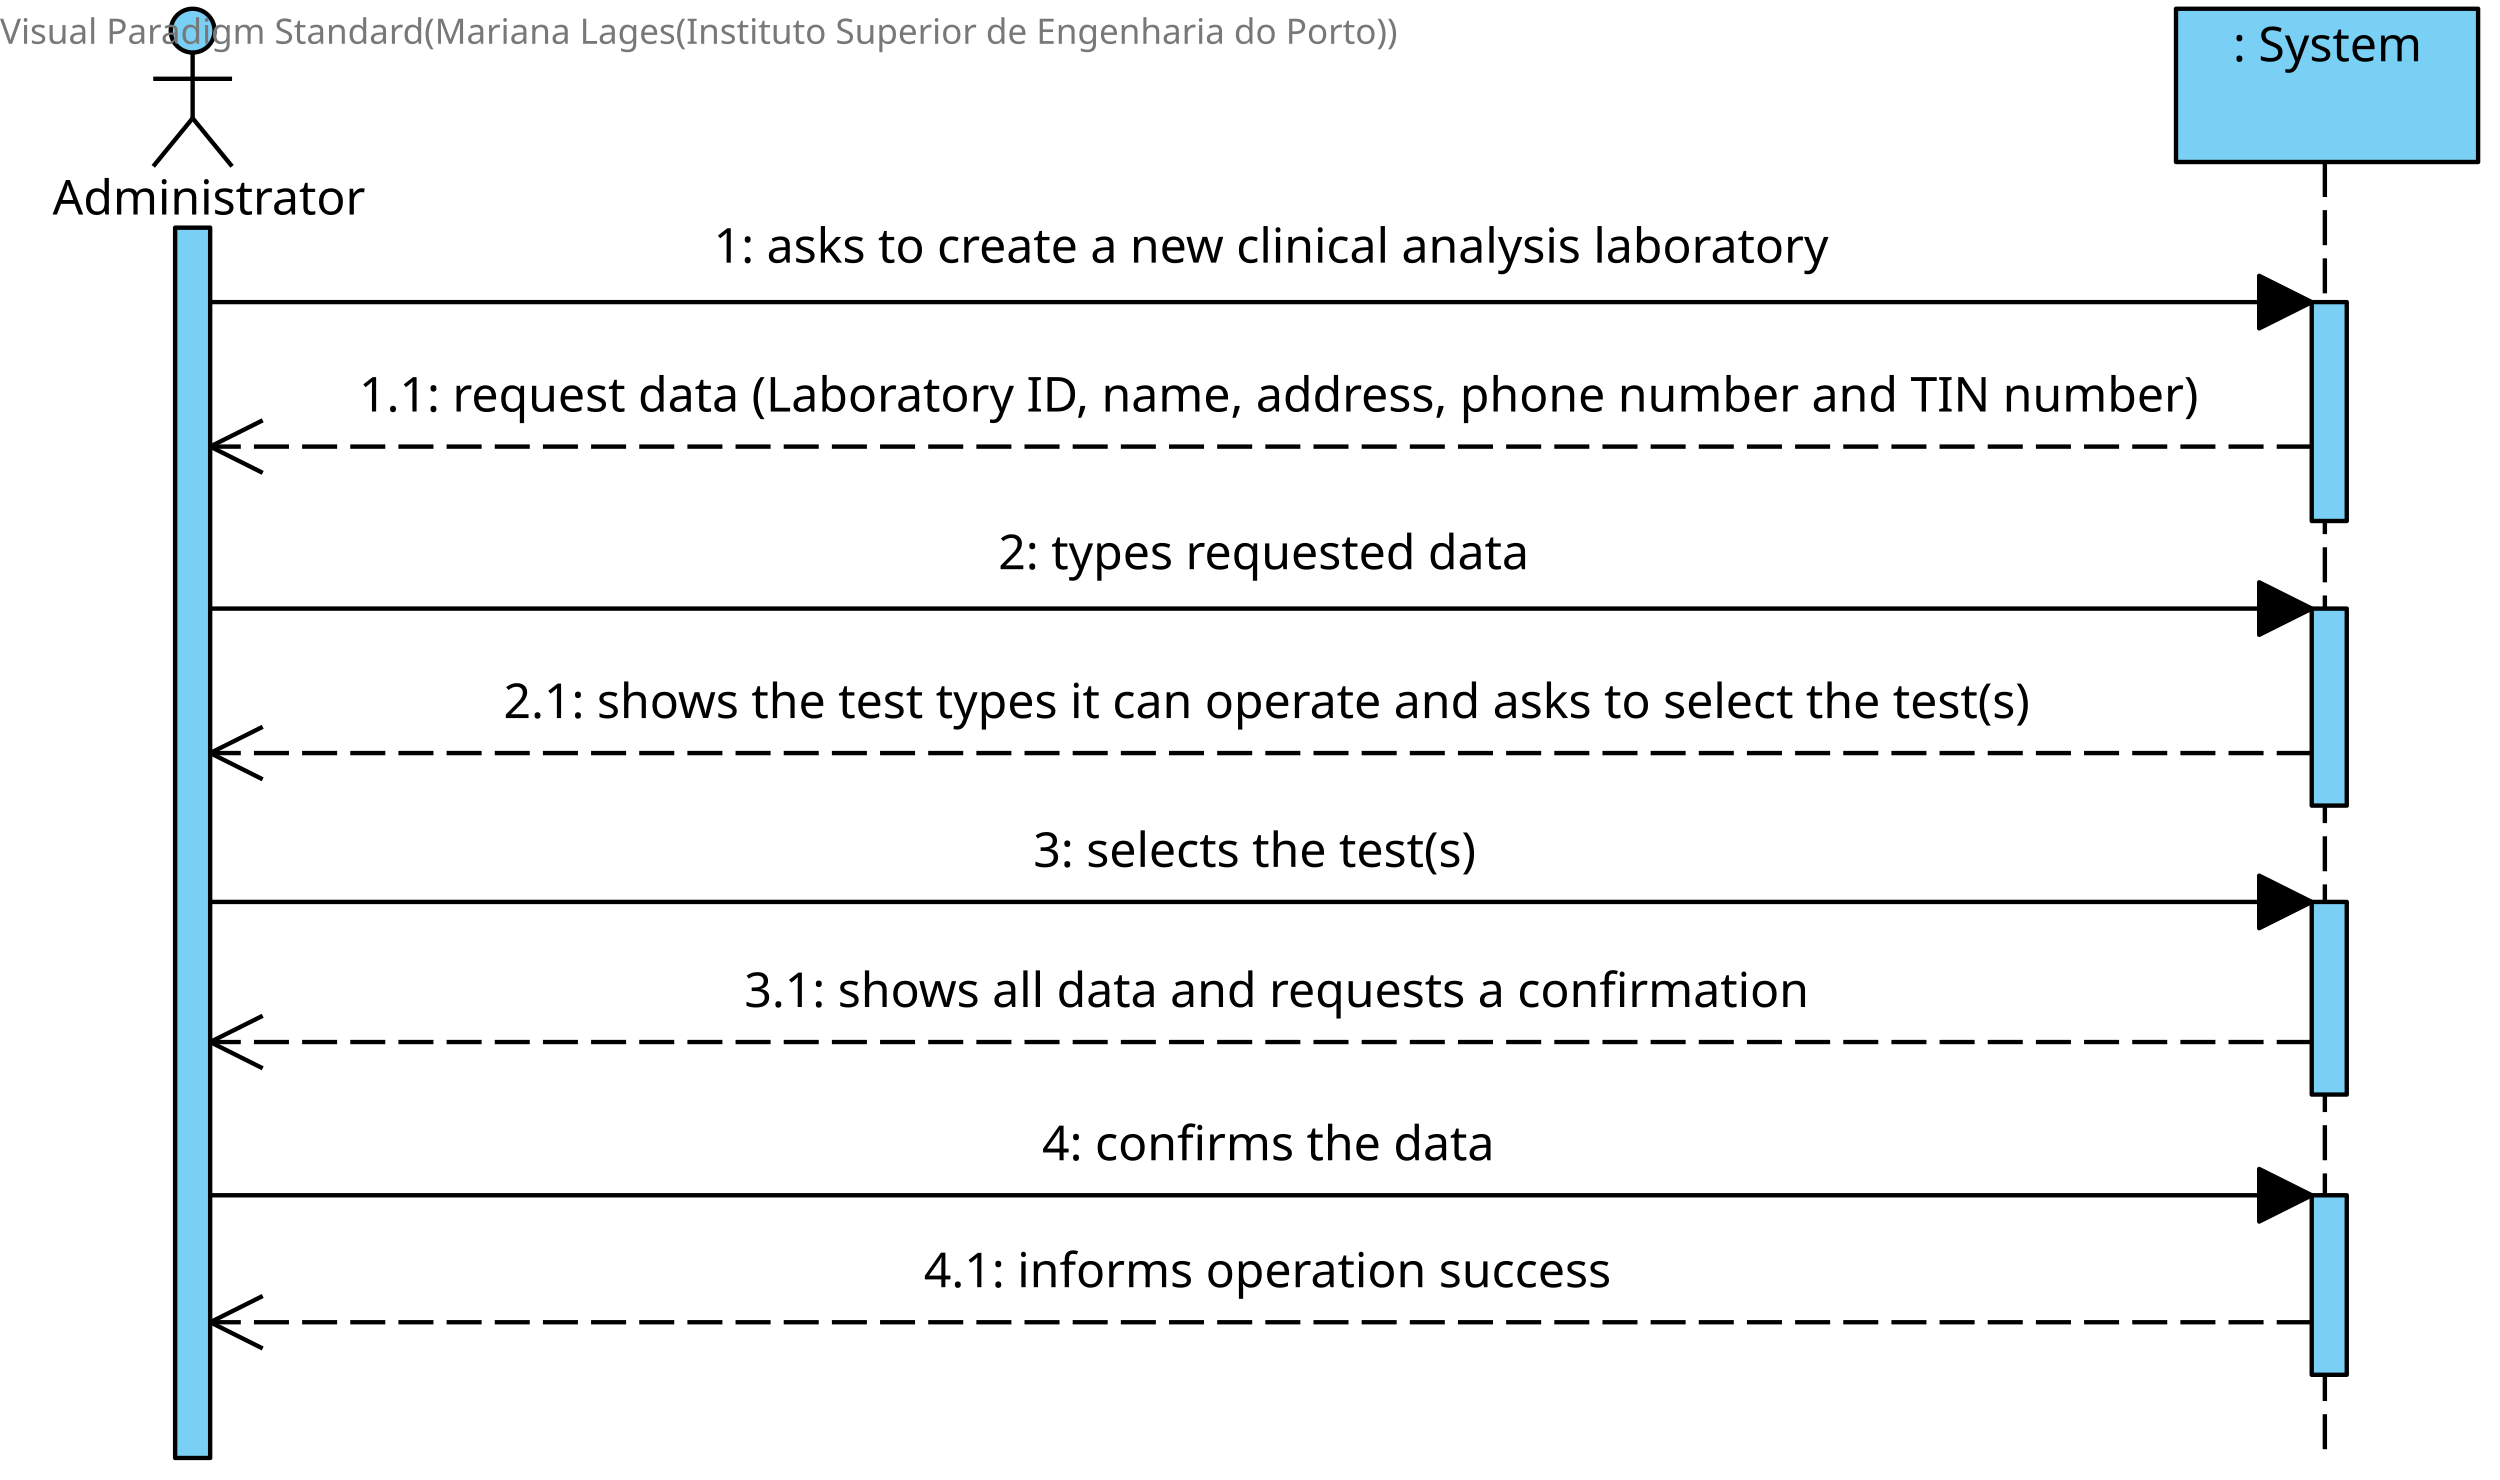
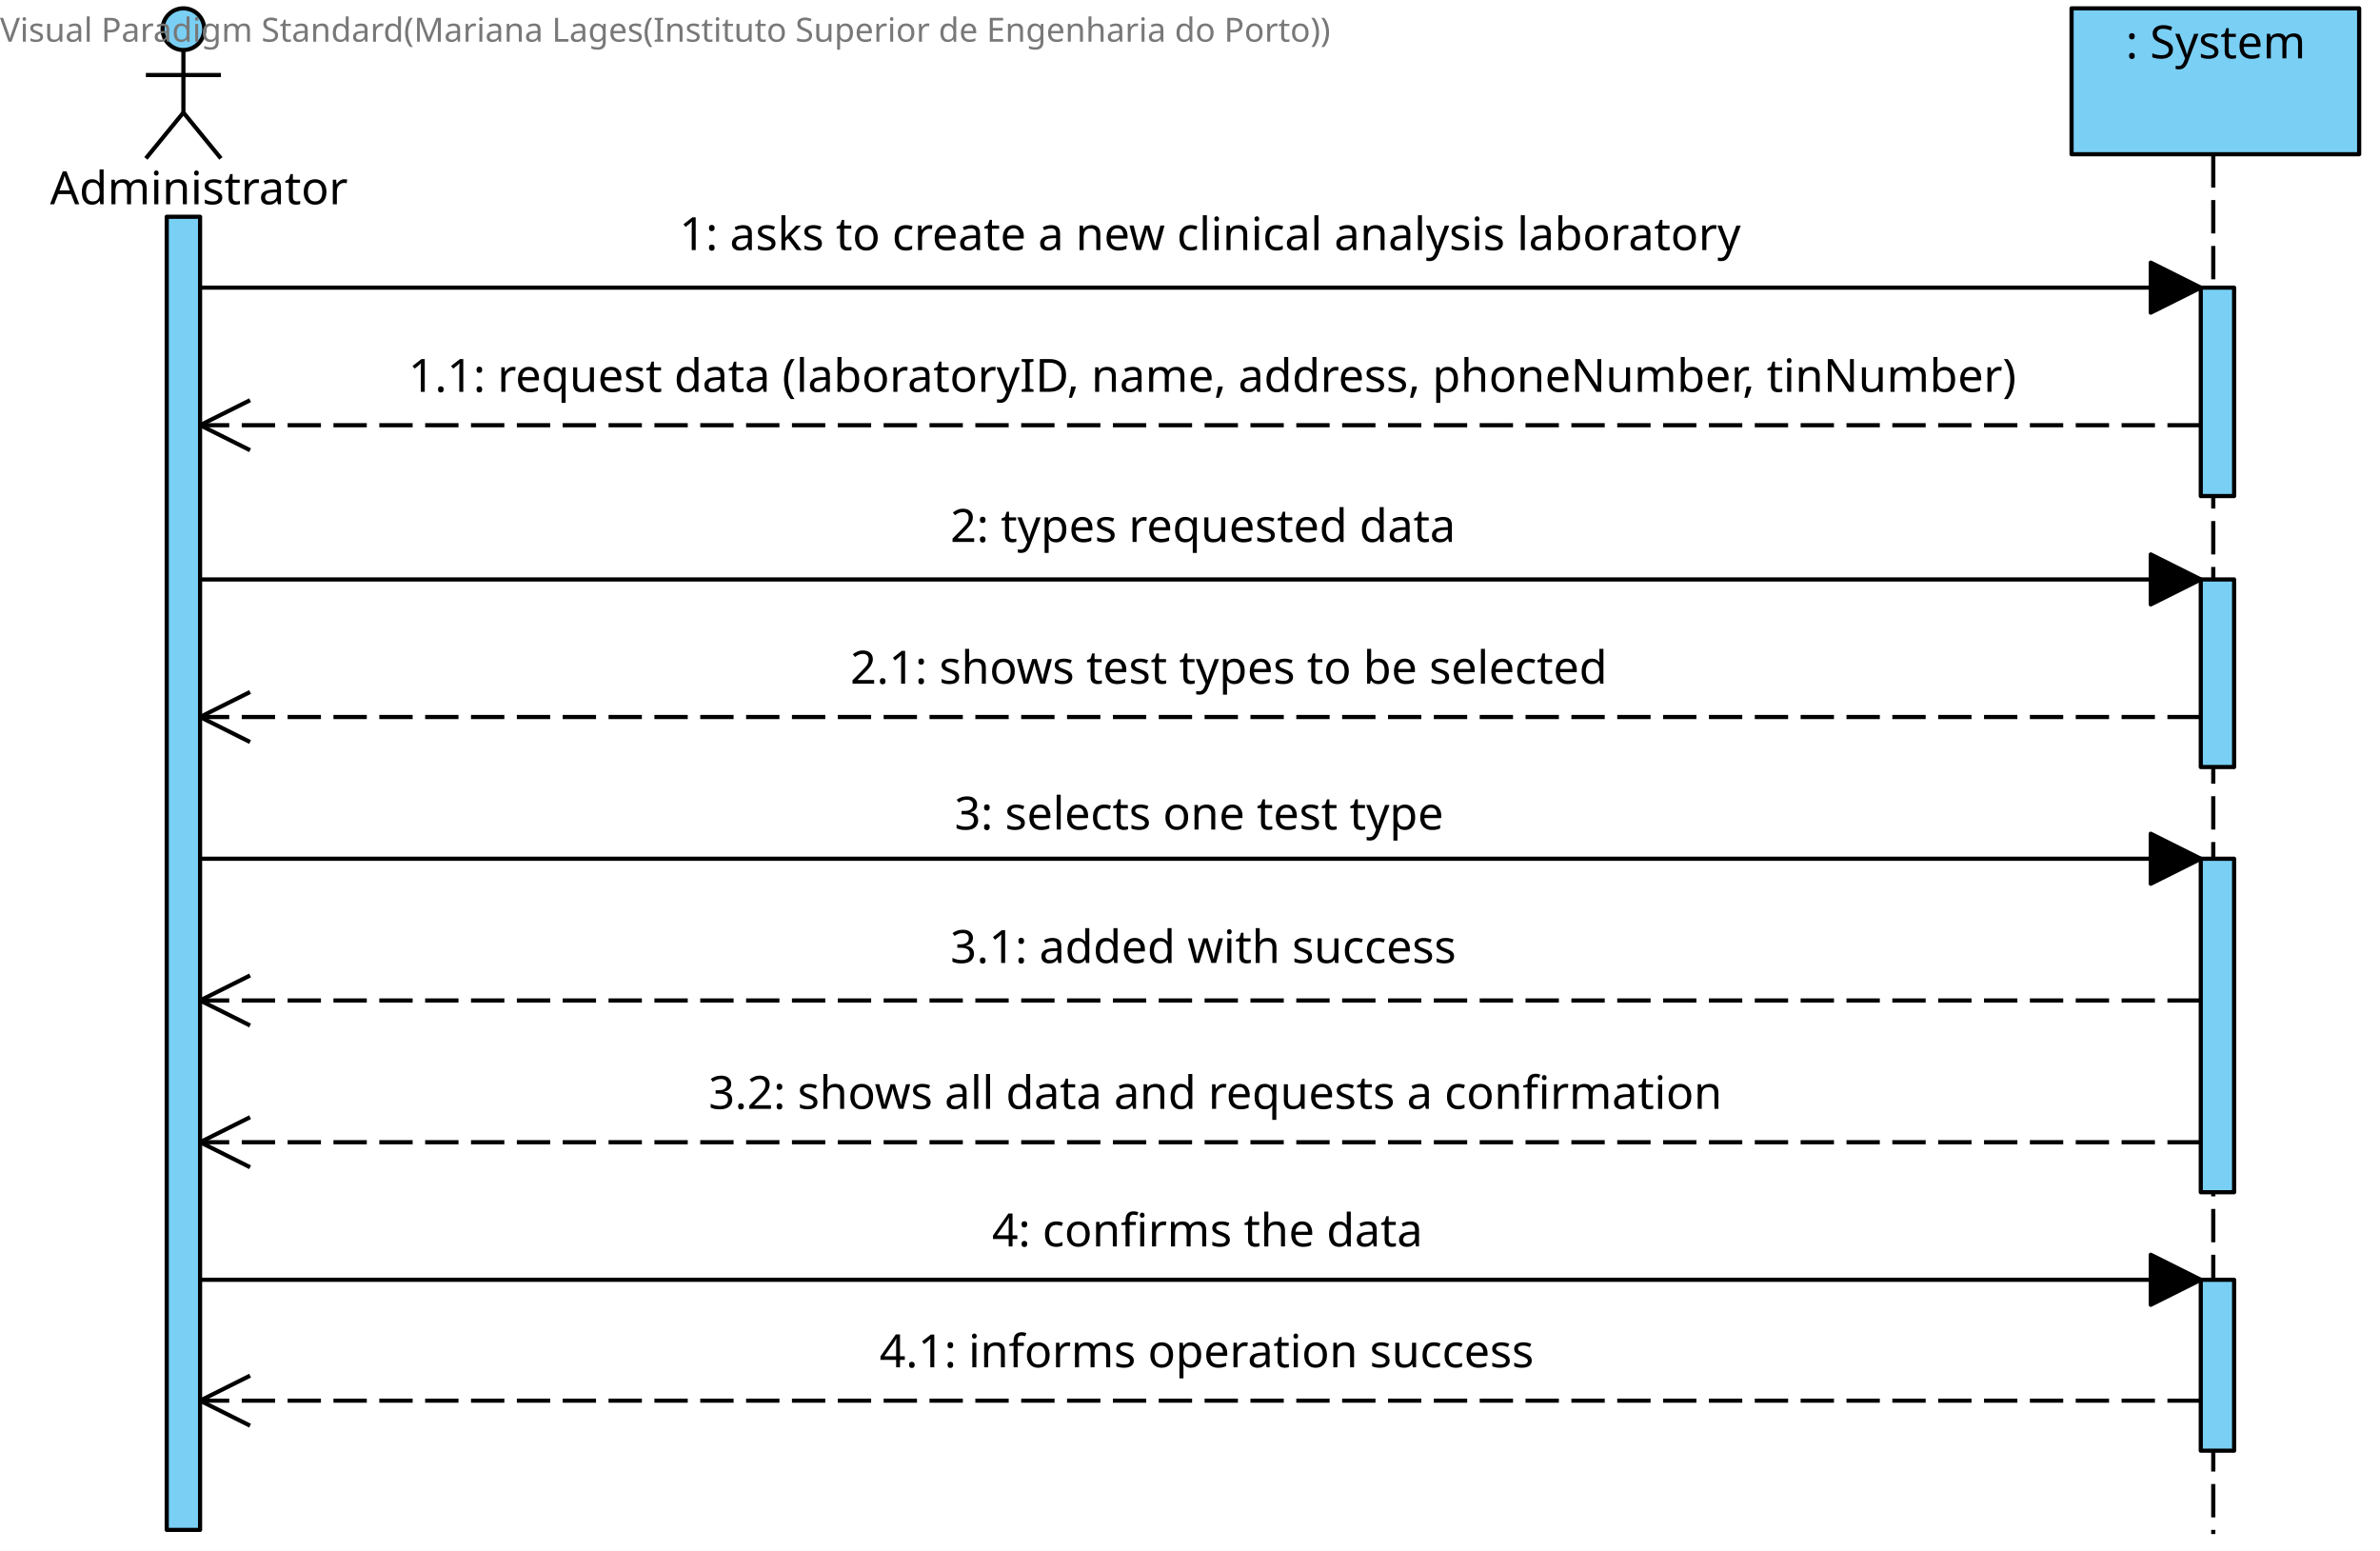
- <svg xmlns="http://www.w3.org/2000/svg" fill-opacity="0" color-rendering="auto" color-interpolation="auto" text-rendering="auto" stroke="rgb(0,0,0)" stroke-linecap="square" width="571" stroke-miterlimit="10" shape-rendering="auto" stroke-opacity="0" fill="rgb(0,0,0)" stroke-dasharray="none" font-weight="normal" stroke-width="1" height="338" font-family="'Dialog'" font-style="normal" stroke-linejoin="miter" font-size="12px" stroke-dashoffset="0" image-rendering="auto">
+ <svg xmlns="http://www.w3.org/2000/svg" fill-opacity="0" color-rendering="auto" color-interpolation="auto" text-rendering="auto" stroke="rgb(0,0,0)" stroke-linecap="square" width="571" stroke-miterlimit="10" shape-rendering="auto" stroke-opacity="0" fill="rgb(0,0,0)" stroke-dasharray="none" font-weight="normal" stroke-width="1" height="372" font-family="'Dialog'" font-style="normal" stroke-linejoin="miter" font-size="12px" stroke-dashoffset="0" image-rendering="auto">
  <defs id="genericDefs" />
  <g>
    <defs id="defs1">
      <clipPath clipPathUnits="userSpaceOnUse" id="clipPath1">
-         <path d="M-7 -7 L71 -7 L71 343 L-7 343 L-7 -7 Z" />
+         <path d="M-7 -7 L71 -7 L71 377 L-7 377 L-7 -7 Z" />
      </clipPath>
      <clipPath clipPathUnits="userSpaceOnUse" id="clipPath2">
-         <path d="M-7 -7 L81 -7 L81 343 L-7 343 L-7 -7 Z" />
+         <path d="M-7 -7 L81 -7 L81 377 L-7 377 L-7 -7 Z" />
      </clipPath>
      <clipPath clipPathUnits="userSpaceOnUse" id="clipPath3">
-         <path d="M-7 -7 L19 -7 L19 55 L-7 55 L-7 -7 Z" />
+         <path d="M-7 -7 L19 -7 L19 91 L-7 91 L-7 -7 Z" />
      </clipPath>
      <clipPath clipPathUnits="userSpaceOnUse" id="clipPath4">
        <path d="M-7 -7 L19 -7 L19 61 L-7 61 L-7 -7 Z" />
      </clipPath>
      <clipPath clipPathUnits="userSpaceOnUse" id="clipPath5">
        <path d="M-7 -7 L19 -7 L19 52 L-7 52 L-7 -7 Z" />
      </clipPath>
      <clipPath clipPathUnits="userSpaceOnUse" id="clipPath6">
        <path d="M-7 -7 L19 -7 L19 56 L-7 56 L-7 -7 Z" />
      </clipPath>
      <clipPath clipPathUnits="userSpaceOnUse" id="clipPath7">
        <path d="M-85 -15 L170 -15 L170 30 L-85 30 L-85 -15 Z" />
      </clipPath>
      <clipPath clipPathUnits="userSpaceOnUse" id="clipPath8">
        <path d="M-70 -15 L140 -15 L140 30 L-70 30 L-70 -15 Z" />
      </clipPath>
      <clipPath clipPathUnits="userSpaceOnUse" id="clipPath9">
        <path d="M0 0 L584 0 L584 104 L0 104 L0 0 Z" />
      </clipPath>
      <clipPath clipPathUnits="userSpaceOnUse" id="clipPath10">
-         <path d="M89 18 L89 33 L4 33 L4 18 ZM419 29 L419 44 L155 44 L155 29 ZM494 63 L494 78 L75 78 L75 63 ZM0 0 L0 104 L220 104 L220 99 L355 99 L355 104 L584 104 L584 0 Z" />
+         <path d="M89 18 L89 33 L4 33 L4 18 ZM419 29 L419 44 L155 44 L155 29 ZM476 63 L476 78 L91 78 L91 63 ZM0 0 L0 104 L220 104 L220 99 L355 99 L355 104 L584 104 L584 0 Z" />
      </clipPath>
      <clipPath clipPathUnits="userSpaceOnUse" id="clipPath11">
-         <path d="M494 30 L494 45 L75 45 L75 30 ZM355 66 L355 81 L220 81 L220 66 ZM0 0 L0 104 L107 104 L107 100 L461 100 L461 104 L584 104 L584 0 L419 0 L419 11 L155 11 L155 0 Z" />
+         <path d="M476 30 L476 45 L91 45 L91 30 ZM355 66 L355 81 L220 81 L220 66 ZM0 0 L0 104 L197 104 L197 100 L392 100 L392 104 L584 104 L584 0 L419 0 L419 11 L155 11 L155 0 Z" />
      </clipPath>
      <clipPath clipPathUnits="userSpaceOnUse" id="clipPath12">
-         <path d="M355 29 L355 44 L220 44 L220 29 ZM461 63 L461 78 L107 78 L107 63 ZM0 0 L0 104 L229 104 L229 97 L348 97 L348 104 L584 104 L584 0 L494 0 L494 8 L75 8 L75 0 Z" />
+         <path d="M355 29 L355 44 L220 44 L220 29 ZM392 63 L392 78 L197 78 L197 63 ZM0 0 L0 104 L221 104 L221 98 L354 98 L354 104 L584 104 L584 0 L476 0 L476 8 L91 8 L91 0 Z" />
      </clipPath>
      <clipPath clipPathUnits="userSpaceOnUse" id="clipPath13">
-         <path d="M461 30 L461 45 L107 45 L107 30 ZM348 64 L348 79 L229 79 L229 64 ZM0 0 L0 104 L162 104 L162 96 L412 96 L412 104 L584 104 L584 0 L355 0 L355 11 L220 11 L220 0 Z" />
+         <path d="M392 30 L392 45 L197 45 L197 30 ZM354 65 L354 80 L221 80 L221 65 ZM0 0 L0 104 L221 104 L221 97 L359 97 L359 104 L584 104 L584 0 L355 0 L355 11 L220 11 L220 0 Z" />
      </clipPath>
      <clipPath clipPathUnits="userSpaceOnUse" id="clipPath14">
-         <path d="M348 30 L348 45 L229 45 L229 30 ZM412 62 L412 77 L162 77 L162 62 ZM0 0 L0 104 L230 104 L230 97 L347 97 L347 104 L584 104 L584 0 L461 0 L461 11 L107 11 L107 0 Z" />
+         <path d="M354 31 L354 46 L221 46 L221 31 ZM359 63 L359 78 L221 78 L221 63 ZM0 0 L0 104 L162 104 L162 98 L412 98 L412 104 L584 104 L584 0 L392 0 L392 11 L197 11 L197 0 Z" />
      </clipPath>
      <clipPath clipPathUnits="userSpaceOnUse" id="clipPath15">
-         <path d="M412 30 L412 45 L162 45 L162 30 ZM347 65 L347 80 L230 80 L230 65 ZM0 0 L0 104 L204 104 L204 94 L374 94 L374 104 L584 104 L584 0 L348 0 L348 13 L229 13 L229 0 Z" />
+         <path d="M412 30 L412 45 L162 45 L162 30 ZM347 63 L347 78 L230 78 L230 63 ZM0 0 L0 104 L204 104 L204 92 L374 92 L374 104 L584 104 L584 0 L359 0 L359 10 L221 10 L221 0 Z" />
      </clipPath>
      <clipPath clipPathUnits="userSpaceOnUse" id="clipPath16">
-         <path d="M347 30 L347 45 L230 45 L230 30 ZM374 59 L374 74 L204 74 L204 59 ZM0 0 L0 104 L584 104 L584 0 L412 0 L412 10 L162 10 L162 0 Z" />
+         <path d="M347 30 L347 45 L230 45 L230 30 ZM374 59 L374 74 L204 74 L204 59 ZM0 0 L0 104 L584 104 L584 0 L412 0 L412 12 L162 12 L162 0 Z" />
      </clipPath>
      <clipPath clipPathUnits="userSpaceOnUse" id="clipPath17">
        <path d="M347 1 L347 16 L230 16 L230 1 ZM374 30 L374 45 L204 45 L204 30 ZM0 0 L0 104 L584 104 L584 0 Z" />
      </clipPath>
      <clipPath clipPathUnits="userSpaceOnUse" id="clipPath18">
+         <path d="M359 29 L359 44 L221 44 L221 29 ZM412 64 L412 79 L162 79 L162 64 ZM0 0 L0 104 L230 104 L230 97 L347 97 L347 104 L584 104 L584 0 L354 0 L354 12 L221 12 L221 0 Z" />
+       </clipPath>
+       <clipPath clipPathUnits="userSpaceOnUse" id="clipPath19">
+         <path d="M-138 -15 L276 -15 L276 30 L-138 30 L-138 -15 Z" />
+       </clipPath>
+       <clipPath clipPathUnits="userSpaceOnUse" id="clipPath20">
        <path d="M-170 -15 L340 -15 L340 30 L-170 30 L-170 -15 Z" />
      </clipPath>
-       <clipPath clipPathUnits="userSpaceOnUse" id="clipPath19">
+       <clipPath clipPathUnits="userSpaceOnUse" id="clipPath21">
        <path d="M-117 -15 L234 -15 L234 30 L-117 30 L-117 -15 Z" />
      </clipPath>
-       <clipPath clipPathUnits="userSpaceOnUse" id="clipPath20">
+       <clipPath clipPathUnits="userSpaceOnUse" id="clipPath22">
        <path d="M-250 -15 L500 -15 L500 30 L-250 30 L-250 -15 Z" />
      </clipPath>
-       <clipPath clipPathUnits="userSpaceOnUse" id="clipPath21">
-         <path d="M-119 -15 L238 -15 L238 30 L-119 30 L-119 -15 Z" />
-       </clipPath>
-       <clipPath clipPathUnits="userSpaceOnUse" id="clipPath22">
-         <path d="M-354 -15 L708 -15 L708 30 L-354 30 L-354 -15 Z" />
-       </clipPath>
      <clipPath clipPathUnits="userSpaceOnUse" id="clipPath23">
+         <path d="M-133 -15 L266 -15 L266 30 L-133 30 L-133 -15 Z" />
+       </clipPath>
+       <clipPath clipPathUnits="userSpaceOnUse" id="clipPath24">
+         <path d="M-195 -15 L390 -15 L390 30 L-195 30 L-195 -15 Z" />
+       </clipPath>
+       <clipPath clipPathUnits="userSpaceOnUse" id="clipPath25">
        <path d="M-135 -15 L270 -15 L270 30 L-135 30 L-135 -15 Z" />
      </clipPath>
-       <clipPath clipPathUnits="userSpaceOnUse" id="clipPath24">
-         <path d="M-419 -15 L838 -15 L838 30 L-419 30 L-419 -15 Z" />
-       </clipPath>
-       <clipPath clipPathUnits="userSpaceOnUse" id="clipPath25">
+       <clipPath clipPathUnits="userSpaceOnUse" id="clipPath26">
+         <path d="M-385 -15 L770 -15 L770 30 L-385 30 L-385 -15 Z" />
+       </clipPath>
+       <clipPath clipPathUnits="userSpaceOnUse" id="clipPath27">
        <path d="M-264 -15 L528 -15 L528 30 L-264 30 L-264 -15 Z" />
      </clipPath>
    </defs>
    <g fill="white" text-rendering="geometricPrecision" fill-opacity="1" stroke-opacity="1" stroke="white">
-       <rect x="0" width="571" height="338" y="0" stroke="none" />
+       <rect x="0" width="571" height="372" y="0" stroke="none" />
    </g>
    <g font-size="11px" transform="translate(14,2)" fill-opacity="1" fill="rgb(122,207,245)" text-rendering="geometricPrecision" image-rendering="optimizeQuality" font-family="sans-serif" stroke="rgb(122,207,245)" stroke-opacity="1">
      <circle r="5" clip-path="url(#clipPath1)" cx="30" cy="5" stroke="none" />
-       <rect x="26" width="8" height="281" y="50" clip-path="url(#clipPath1)" stroke="none" />
+       <rect x="26" width="8" height="315" y="50" clip-path="url(#clipPath1)" stroke="none" />
    </g>
    <g stroke-linecap="butt" font-size="11px" transform="translate(14,2)" fill-opacity="1" fill="black" text-rendering="geometricPrecision" image-rendering="optimizeQuality" font-family="sans-serif" stroke-linejoin="round" stroke="black" stroke-opacity="1" stroke-miterlimit="0">
      <circle fill="none" r="5" clip-path="url(#clipPath1)" cx="30" cy="5" />
-       <rect fill="none" x="26" width="8" height="281" y="50" clip-path="url(#clipPath1)" />
+       <rect fill="none" x="26" width="8" height="315" y="50" clip-path="url(#clipPath1)" />
      <line y2="25" fill="none" x1="30" clip-path="url(#clipPath1)" x2="30" y1="10" />
      <line y2="36" fill="none" x1="30" clip-path="url(#clipPath1)" x2="21" y1="25" />
      <line y2="36" fill="none" x1="30" clip-path="url(#clipPath1)" x2="39" y1="25" />
      <line y2="16" fill="none" x1="21" clip-path="url(#clipPath1)" x2="39" y1="16" />
    </g>
    <g font-size="11px" transform="translate(497,2)" fill-opacity="1" fill="rgb(122,207,245)" text-rendering="geometricPrecision" image-rendering="optimizeQuality" font-family="sans-serif" stroke="rgb(122,207,245)" stroke-opacity="1">
      <rect x="0" width="69" height="35" y="0" clip-path="url(#clipPath2)" stroke="none" />
    </g>
    <g stroke-linecap="butt" font-size="11px" transform="translate(497,2)" fill-opacity="1" fill="black" text-rendering="geometricPrecision" image-rendering="optimizeQuality" font-family="sans-serif" stroke-linejoin="round" stroke="black" stroke-opacity="1" stroke-miterlimit="0">
      <rect fill="none" x="0" width="69" height="35" y="0" clip-path="url(#clipPath2)" />
-       <line clip-path="url(#clipPath2)" fill="none" x1="34" x2="34" y1="35" y2="332" stroke-linejoin="bevel" stroke-dasharray="8,3" />
+       <line clip-path="url(#clipPath2)" fill="none" x1="34" x2="34" y1="35" y2="366" stroke-linejoin="bevel" stroke-dasharray="8,3" />
    </g>
    <g font-size="11px" transform="translate(528,206)" fill-opacity="1" fill="rgb(122,207,245)" text-rendering="geometricPrecision" image-rendering="optimizeQuality" font-family="sans-serif" stroke="rgb(122,207,245)" stroke-opacity="1">
-       <rect x="0" width="8" height="44" y="0" clip-path="url(#clipPath3)" stroke="none" />
+       <rect x="0" width="8" height="80" y="0" clip-path="url(#clipPath3)" stroke="none" />
    </g>
    <g stroke-linecap="butt" font-size="11px" transform="translate(528,206)" fill-opacity="1" fill="black" text-rendering="geometricPrecision" image-rendering="optimizeQuality" font-family="sans-serif" stroke-linejoin="round" stroke="black" stroke-opacity="1" stroke-miterlimit="0">
-       <rect fill="none" x="0" width="8" height="44" y="0" clip-path="url(#clipPath3)" />
+       <rect fill="none" x="0" width="8" height="80" y="0" clip-path="url(#clipPath3)" />
    </g>
    <g font-size="11px" transform="translate(528,69)" fill-opacity="1" fill="rgb(122,207,245)" text-rendering="geometricPrecision" image-rendering="optimizeQuality" font-family="sans-serif" stroke="rgb(122,207,245)" stroke-opacity="1">
      <rect x="0" width="8" height="50" y="0" clip-path="url(#clipPath4)" stroke="none" />
    </g>
    <g stroke-linecap="butt" font-size="11px" transform="translate(528,69)" fill-opacity="1" fill="black" text-rendering="geometricPrecision" image-rendering="optimizeQuality" font-family="sans-serif" stroke-linejoin="round" stroke="black" stroke-opacity="1" stroke-miterlimit="0">
      <rect fill="none" x="0" width="8" height="50" y="0" clip-path="url(#clipPath4)" />
    </g>
-     <g font-size="11px" transform="translate(528,273)" fill-opacity="1" fill="rgb(122,207,245)" text-rendering="geometricPrecision" image-rendering="optimizeQuality" font-family="sans-serif" stroke="rgb(122,207,245)" stroke-opacity="1">
+     <g font-size="11px" transform="translate(528,307)" fill-opacity="1" fill="rgb(122,207,245)" text-rendering="geometricPrecision" image-rendering="optimizeQuality" font-family="sans-serif" stroke="rgb(122,207,245)" stroke-opacity="1">
      <rect x="0" width="8" height="41" y="0" clip-path="url(#clipPath5)" stroke="none" />
    </g>
-     <g stroke-linecap="butt" font-size="11px" transform="translate(528,273)" fill-opacity="1" fill="black" text-rendering="geometricPrecision" image-rendering="optimizeQuality" font-family="sans-serif" stroke-linejoin="round" stroke="black" stroke-opacity="1" stroke-miterlimit="0">
+     <g stroke-linecap="butt" font-size="11px" transform="translate(528,307)" fill-opacity="1" fill="black" text-rendering="geometricPrecision" image-rendering="optimizeQuality" font-family="sans-serif" stroke-linejoin="round" stroke="black" stroke-opacity="1" stroke-miterlimit="0">
      <rect fill="none" x="0" width="8" height="41" y="0" clip-path="url(#clipPath5)" />
    </g>
    <g font-size="11px" transform="translate(528,139)" fill-opacity="1" fill="rgb(122,207,245)" text-rendering="geometricPrecision" image-rendering="optimizeQuality" font-family="sans-serif" stroke="rgb(122,207,245)" stroke-opacity="1">
      <rect x="0" width="8" height="45" y="0" clip-path="url(#clipPath6)" stroke="none" />
    </g>
    <g stroke-linecap="butt" font-size="11px" transform="translate(528,139)" fill-opacity="1" fill="black" text-rendering="geometricPrecision" image-rendering="optimizeQuality" font-family="sans-serif" stroke-linejoin="round" stroke="black" stroke-opacity="1" stroke-miterlimit="0">
      <rect fill="none" x="0" width="8" height="45" y="0" clip-path="url(#clipPath6)" />
    </g>
    <g font-size="11px" transform="translate(2,37)" fill-opacity="1" fill="black" text-rendering="geometricPrecision" image-rendering="optimizeQuality" font-family="sans-serif" stroke="black" stroke-opacity="1">
      <text x="10" xml:space="preserve" y="12" clip-path="url(#clipPath7)" stroke="none">Administrator</text>
    </g>
    <g font-size="11px" transform="translate(497,2)" fill-opacity="1" fill="black" text-rendering="geometricPrecision" image-rendering="optimizeQuality" font-family="sans-serif" stroke="black" stroke-opacity="1">
      <text x="13" xml:space="preserve" y="12" clip-path="url(#clipPath8)" stroke="none">: System</text>
    </g>
    <g stroke-linecap="butt" font-size="11px" transform="translate(-2,19)" fill-opacity="1" fill="black" text-rendering="geometricPrecision" image-rendering="optimizeQuality" font-family="sans-serif" stroke-linejoin="round" stroke="black" stroke-opacity="1">
      <line y2="50" fill="none" x1="50" clip-path="url(#clipPath10)" x2="530" y1="50" />
      <polygon points=" 530 50 518 44 518 56" clip-path="url(#clipPath10)" stroke="none" />
      <polygon fill="none" points=" 530 50 518 44 518 56" clip-path="url(#clipPath10)" />
    </g>
    <g fill-opacity="1" text-rendering="geometricPrecision" stroke="black" stroke-linecap="butt" transform="translate(-2,52)" stroke-miterlimit="0" stroke-opacity="1" fill="black" stroke-dasharray="8,3" font-family="sans-serif" stroke-linejoin="round" font-size="11px" image-rendering="optimizeQuality">
      <line y2="50" fill="none" x1="530" clip-path="url(#clipPath11)" x2="50" y1="50" />
      <line clip-path="url(#clipPath11)" fill="none" x1="50" x2="62" y1="50" y2="56" stroke-dasharray="none" stroke-miterlimit="10" />
      <line clip-path="url(#clipPath11)" fill="none" x1="50" x2="62" y1="50" y2="44" stroke-dasharray="none" stroke-miterlimit="10" />
    </g>
    <g stroke-linecap="butt" font-size="11px" transform="translate(-2,89)" fill-opacity="1" fill="black" text-rendering="geometricPrecision" image-rendering="optimizeQuality" font-family="sans-serif" stroke-linejoin="round" stroke="black" stroke-opacity="1">
      <line y2="50" fill="none" x1="50" clip-path="url(#clipPath12)" x2="530" y1="50" />
      <polygon points=" 530 50 518 44 518 56" clip-path="url(#clipPath12)" stroke="none" />
      <polygon fill="none" points=" 530 50 518 44 518 56" clip-path="url(#clipPath12)" />
    </g>
    <g fill-opacity="1" text-rendering="geometricPrecision" stroke="black" stroke-linecap="butt" transform="translate(-2,122)" stroke-miterlimit="0" stroke-opacity="1" fill="black" stroke-dasharray="8,3" font-family="sans-serif" stroke-linejoin="round" font-size="11px" image-rendering="optimizeQuality">
      <line y2="50" fill="none" x1="530" clip-path="url(#clipPath13)" x2="50" y1="50" />
      <line clip-path="url(#clipPath13)" fill="none" x1="50" x2="62" y1="50" y2="56" stroke-dasharray="none" stroke-miterlimit="10" />
      <line clip-path="url(#clipPath13)" fill="none" x1="50" x2="62" y1="50" y2="44" stroke-dasharray="none" stroke-miterlimit="10" />
    </g>
    <g stroke-linecap="butt" font-size="11px" transform="translate(-2,156)" fill-opacity="1" fill="black" text-rendering="geometricPrecision" image-rendering="optimizeQuality" font-family="sans-serif" stroke-linejoin="round" stroke="black" stroke-opacity="1">
      <line y2="50" fill="none" x1="50" clip-path="url(#clipPath14)" x2="530" y1="50" />
      <polygon points=" 530 50 518 44 518 56" clip-path="url(#clipPath14)" stroke="none" />
      <polygon fill="none" points=" 530 50 518 44 518 56" clip-path="url(#clipPath14)" />
    </g>
-     <g fill-opacity="1" text-rendering="geometricPrecision" stroke="black" stroke-linecap="butt" transform="translate(-2,188)" stroke-miterlimit="0" stroke-opacity="1" fill="black" stroke-dasharray="8,3" font-family="sans-serif" stroke-linejoin="round" font-size="11px" image-rendering="optimizeQuality">
+     <g fill-opacity="1" text-rendering="geometricPrecision" stroke="black" stroke-linecap="butt" transform="translate(-2,224)" stroke-miterlimit="0" stroke-opacity="1" fill="black" stroke-dasharray="8,3" font-family="sans-serif" stroke-linejoin="round" font-size="11px" image-rendering="optimizeQuality">
      <line y2="50" fill="none" x1="530" clip-path="url(#clipPath15)" x2="50" y1="50" />
      <line clip-path="url(#clipPath15)" fill="none" x1="50" x2="62" y1="50" y2="56" stroke-dasharray="none" stroke-miterlimit="10" />
      <line clip-path="url(#clipPath15)" fill="none" x1="50" x2="62" y1="50" y2="44" stroke-dasharray="none" stroke-miterlimit="10" />
    </g>
-     <g stroke-linecap="butt" font-size="11px" transform="translate(-2,223)" fill-opacity="1" fill="black" text-rendering="geometricPrecision" image-rendering="optimizeQuality" font-family="sans-serif" stroke-linejoin="round" stroke="black" stroke-opacity="1">
+     <g stroke-linecap="butt" font-size="11px" transform="translate(-2,257)" fill-opacity="1" fill="black" text-rendering="geometricPrecision" image-rendering="optimizeQuality" font-family="sans-serif" stroke-linejoin="round" stroke="black" stroke-opacity="1">
      <line y2="50" fill="none" x1="50" clip-path="url(#clipPath16)" x2="530" y1="50" />
      <polygon points=" 530 50 518 44 518 56" clip-path="url(#clipPath16)" stroke="none" />
      <polygon fill="none" points=" 530 50 518 44 518 56" clip-path="url(#clipPath16)" />
    </g>
-     <g fill-opacity="1" text-rendering="geometricPrecision" stroke="black" stroke-linecap="butt" transform="translate(-2,252)" stroke-miterlimit="0" stroke-opacity="1" fill="black" stroke-dasharray="8,3" font-family="sans-serif" stroke-linejoin="round" font-size="11px" image-rendering="optimizeQuality">
+     <g fill-opacity="1" text-rendering="geometricPrecision" stroke="black" stroke-linecap="butt" transform="translate(-2,286)" stroke-miterlimit="0" stroke-opacity="1" fill="black" stroke-dasharray="8,3" font-family="sans-serif" stroke-linejoin="round" font-size="11px" image-rendering="optimizeQuality">
      <line y2="50" fill="none" x1="530" clip-path="url(#clipPath17)" x2="50" y1="50" />
      <line clip-path="url(#clipPath17)" fill="none" x1="50" x2="62" y1="50" y2="56" stroke-dasharray="none" stroke-miterlimit="10" />
      <line clip-path="url(#clipPath17)" fill="none" x1="50" x2="62" y1="50" y2="44" stroke-dasharray="none" stroke-miterlimit="10" />
    </g>
-     <g font-size="11px" transform="translate(202,282)" fill-opacity="1" fill="white" text-rendering="geometricPrecision" image-rendering="optimizeQuality" font-family="sans-serif" stroke="white" stroke-opacity="1">
-       <rect x="0" width="170" height="15" y="0" clip-path="url(#clipPath18)" stroke="none" />
-       <text fill="black" x="9" xml:space="preserve" y="12" clip-path="url(#clipPath18)" stroke="none">4.1: informs operation success</text>
-     </g>
-     <g font-size="11px" transform="translate(228,253)" fill-opacity="1" fill="white" text-rendering="geometricPrecision" image-rendering="optimizeQuality" font-family="sans-serif" stroke="white" stroke-opacity="1">
-       <rect x="0" width="117" height="15" y="0" clip-path="url(#clipPath19)" stroke="none" />
-       <text fill="black" x="10" xml:space="preserve" y="12" clip-path="url(#clipPath19)" stroke="none">4: confirms the data</text>
-     </g>
-     <g font-size="11px" transform="translate(160,218)" fill-opacity="1" fill="white" text-rendering="geometricPrecision" image-rendering="optimizeQuality" font-family="sans-serif" stroke="white" stroke-opacity="1">
-       <rect x="0" width="250" height="15" y="0" clip-path="url(#clipPath20)" stroke="none" />
-       <text fill="black" x="10" xml:space="preserve" y="12" clip-path="url(#clipPath20)" stroke="none">3.1: shows all data and requests a confirmation</text>
-     </g>
-     <g font-size="11px" transform="translate(227,186)" fill-opacity="1" fill="white" text-rendering="geometricPrecision" image-rendering="optimizeQuality" font-family="sans-serif" stroke="white" stroke-opacity="1">
-       <rect x="0" width="119" height="15" y="0" clip-path="url(#clipPath21)" stroke="none" />
-       <text fill="black" x="9" xml:space="preserve" y="12" clip-path="url(#clipPath21)" stroke="none">3: selects the test(s)</text>
-     </g>
-     <g font-size="11px" transform="translate(105,152)" fill-opacity="1" fill="white" text-rendering="geometricPrecision" image-rendering="optimizeQuality" font-family="sans-serif" stroke="white" stroke-opacity="1">
-       <rect x="0" width="354" height="15" y="0" clip-path="url(#clipPath22)" stroke="none" />
-       <text fill="black" x="10" xml:space="preserve" y="12" clip-path="url(#clipPath22)" stroke="none">2.1: shows the test types it can operate and asks to select the test(s)</text>
+     <g fill-opacity="1" text-rendering="geometricPrecision" stroke="black" stroke-linecap="butt" transform="translate(-2,190)" stroke-miterlimit="0" stroke-opacity="1" fill="black" stroke-dasharray="8,3" font-family="sans-serif" stroke-linejoin="round" font-size="11px" image-rendering="optimizeQuality">
+       <line y2="50" fill="none" x1="530" clip-path="url(#clipPath18)" x2="50" y1="50" />
+       <line clip-path="url(#clipPath18)" fill="none" x1="50" x2="62" y1="50" y2="56" stroke-dasharray="none" stroke-miterlimit="10" />
+       <line clip-path="url(#clipPath18)" fill="none" x1="50" x2="62" y1="50" y2="44" stroke-dasharray="none" stroke-miterlimit="10" />
+     </g>
+     <g font-size="11px" transform="translate(219,219)" fill-opacity="1" fill="white" text-rendering="geometricPrecision" image-rendering="optimizeQuality" font-family="sans-serif" stroke="white" stroke-opacity="1">
+       <rect x="0" width="138" height="15" y="0" clip-path="url(#clipPath19)" stroke="none" />
+       <text fill="black" x="9" xml:space="preserve" y="12" clip-path="url(#clipPath19)" stroke="none">3.1: added with success</text>
+     </g>
+     <g font-size="11px" transform="translate(202,316)" fill-opacity="1" fill="white" text-rendering="geometricPrecision" image-rendering="optimizeQuality" font-family="sans-serif" stroke="white" stroke-opacity="1">
+       <rect x="0" width="170" height="15" y="0" clip-path="url(#clipPath20)" stroke="none" />
+       <text fill="black" x="9" xml:space="preserve" y="12" clip-path="url(#clipPath20)" stroke="none">4.1: informs operation success</text>
+     </g>
+     <g font-size="11px" transform="translate(228,287)" fill-opacity="1" fill="white" text-rendering="geometricPrecision" image-rendering="optimizeQuality" font-family="sans-serif" stroke="white" stroke-opacity="1">
+       <rect x="0" width="117" height="15" y="0" clip-path="url(#clipPath21)" stroke="none" />
+       <text fill="black" x="10" xml:space="preserve" y="12" clip-path="url(#clipPath21)" stroke="none">4: confirms the data</text>
+     </g>
+     <g font-size="11px" transform="translate(160,254)" fill-opacity="1" fill="white" text-rendering="geometricPrecision" image-rendering="optimizeQuality" font-family="sans-serif" stroke="white" stroke-opacity="1">
+       <rect x="0" width="250" height="15" y="0" clip-path="url(#clipPath22)" stroke="none" />
+       <text fill="black" x="10" xml:space="preserve" y="12" clip-path="url(#clipPath22)" stroke="none">3.2: shows all data and requests a confirmation</text>
+     </g>
+     <g font-size="11px" transform="translate(219,187)" fill-opacity="1" fill="white" text-rendering="geometricPrecision" image-rendering="optimizeQuality" font-family="sans-serif" stroke="white" stroke-opacity="1">
+       <rect x="0" width="133" height="15" y="0" clip-path="url(#clipPath23)" stroke="none" />
+       <text fill="black" x="10" xml:space="preserve" y="12" clip-path="url(#clipPath23)" stroke="none">3: selects one test type</text>
+     </g>
+     <g font-size="11px" transform="translate(195,152)" fill-opacity="1" fill="white" text-rendering="geometricPrecision" image-rendering="optimizeQuality" font-family="sans-serif" stroke="white" stroke-opacity="1">
+       <rect x="0" width="195" height="15" y="0" clip-path="url(#clipPath24)" stroke="none" />
+       <text fill="black" x="9" xml:space="preserve" y="12" clip-path="url(#clipPath24)" stroke="none">2.1: shows test types to be selected</text>
    </g>
    <g font-size="11px" transform="translate(218,118)" fill-opacity="1" fill="white" text-rendering="geometricPrecision" image-rendering="optimizeQuality" font-family="sans-serif" stroke="white" stroke-opacity="1">
-       <rect x="0" width="135" height="15" y="0" clip-path="url(#clipPath23)" stroke="none" />
-       <text fill="black" x="10" xml:space="preserve" y="12" clip-path="url(#clipPath23)" stroke="none">2: types requested data</text>
-     </g>
-     <g font-size="11px" transform="translate(73,82)" fill-opacity="1" fill="white" text-rendering="geometricPrecision" image-rendering="optimizeQuality" font-family="sans-serif" stroke="white" stroke-opacity="1">
-       <rect x="0" width="419" height="15" y="0" clip-path="url(#clipPath24)" stroke="none" />
-       <text fill="black" x="9" xml:space="preserve" y="12" clip-path="url(#clipPath24)" stroke="none">1.1: request data (Laboratory ID, name, address, phone number and TIN number)</text>
+       <rect x="0" width="135" height="15" y="0" clip-path="url(#clipPath25)" stroke="none" />
+       <text fill="black" x="10" xml:space="preserve" y="12" clip-path="url(#clipPath25)" stroke="none">2: types requested data</text>
+     </g>
+     <g font-size="11px" transform="translate(89,82)" fill-opacity="1" fill="white" text-rendering="geometricPrecision" image-rendering="optimizeQuality" font-family="sans-serif" stroke="white" stroke-opacity="1">
+       <rect x="0" width="385" height="15" y="0" clip-path="url(#clipPath26)" stroke="none" />
+       <text fill="black" x="9" xml:space="preserve" y="12" clip-path="url(#clipPath26)" stroke="none">1.1: request data (laboratoryID, name, address, phoneNumber, tinNumber)</text>
    </g>
    <g font-size="11px" transform="translate(153,48)" fill-opacity="1" fill="white" text-rendering="geometricPrecision" image-rendering="optimizeQuality" font-family="sans-serif" stroke="white" stroke-opacity="1">
-       <rect x="0" width="264" height="15" y="0" clip-path="url(#clipPath25)" stroke="none" />
-       <text fill="black" x="10" xml:space="preserve" y="12" clip-path="url(#clipPath25)" stroke="none">1: asks to create a new clinical analysis laboratory</text>
+       <rect x="0" width="264" height="15" y="0" clip-path="url(#clipPath27)" stroke="none" />
+       <text fill="black" x="10" xml:space="preserve" y="12" clip-path="url(#clipPath27)" stroke="none">1: asks to create a new clinical analysis laboratory</text>
    </g>
    <g font-size="8px" fill-opacity="1" fill="rgb(120,120,120)" text-rendering="geometricPrecision" image-rendering="optimizeQuality" stroke="rgb(120,120,120)" stroke-opacity="1">
      <text x="0" xml:space="preserve" y="10" stroke="none">Visual Paradigm Standard(Mariana Lages(Instituto Superior de Engenharia do Porto))</text>
    </g>
  </g>
</svg>
